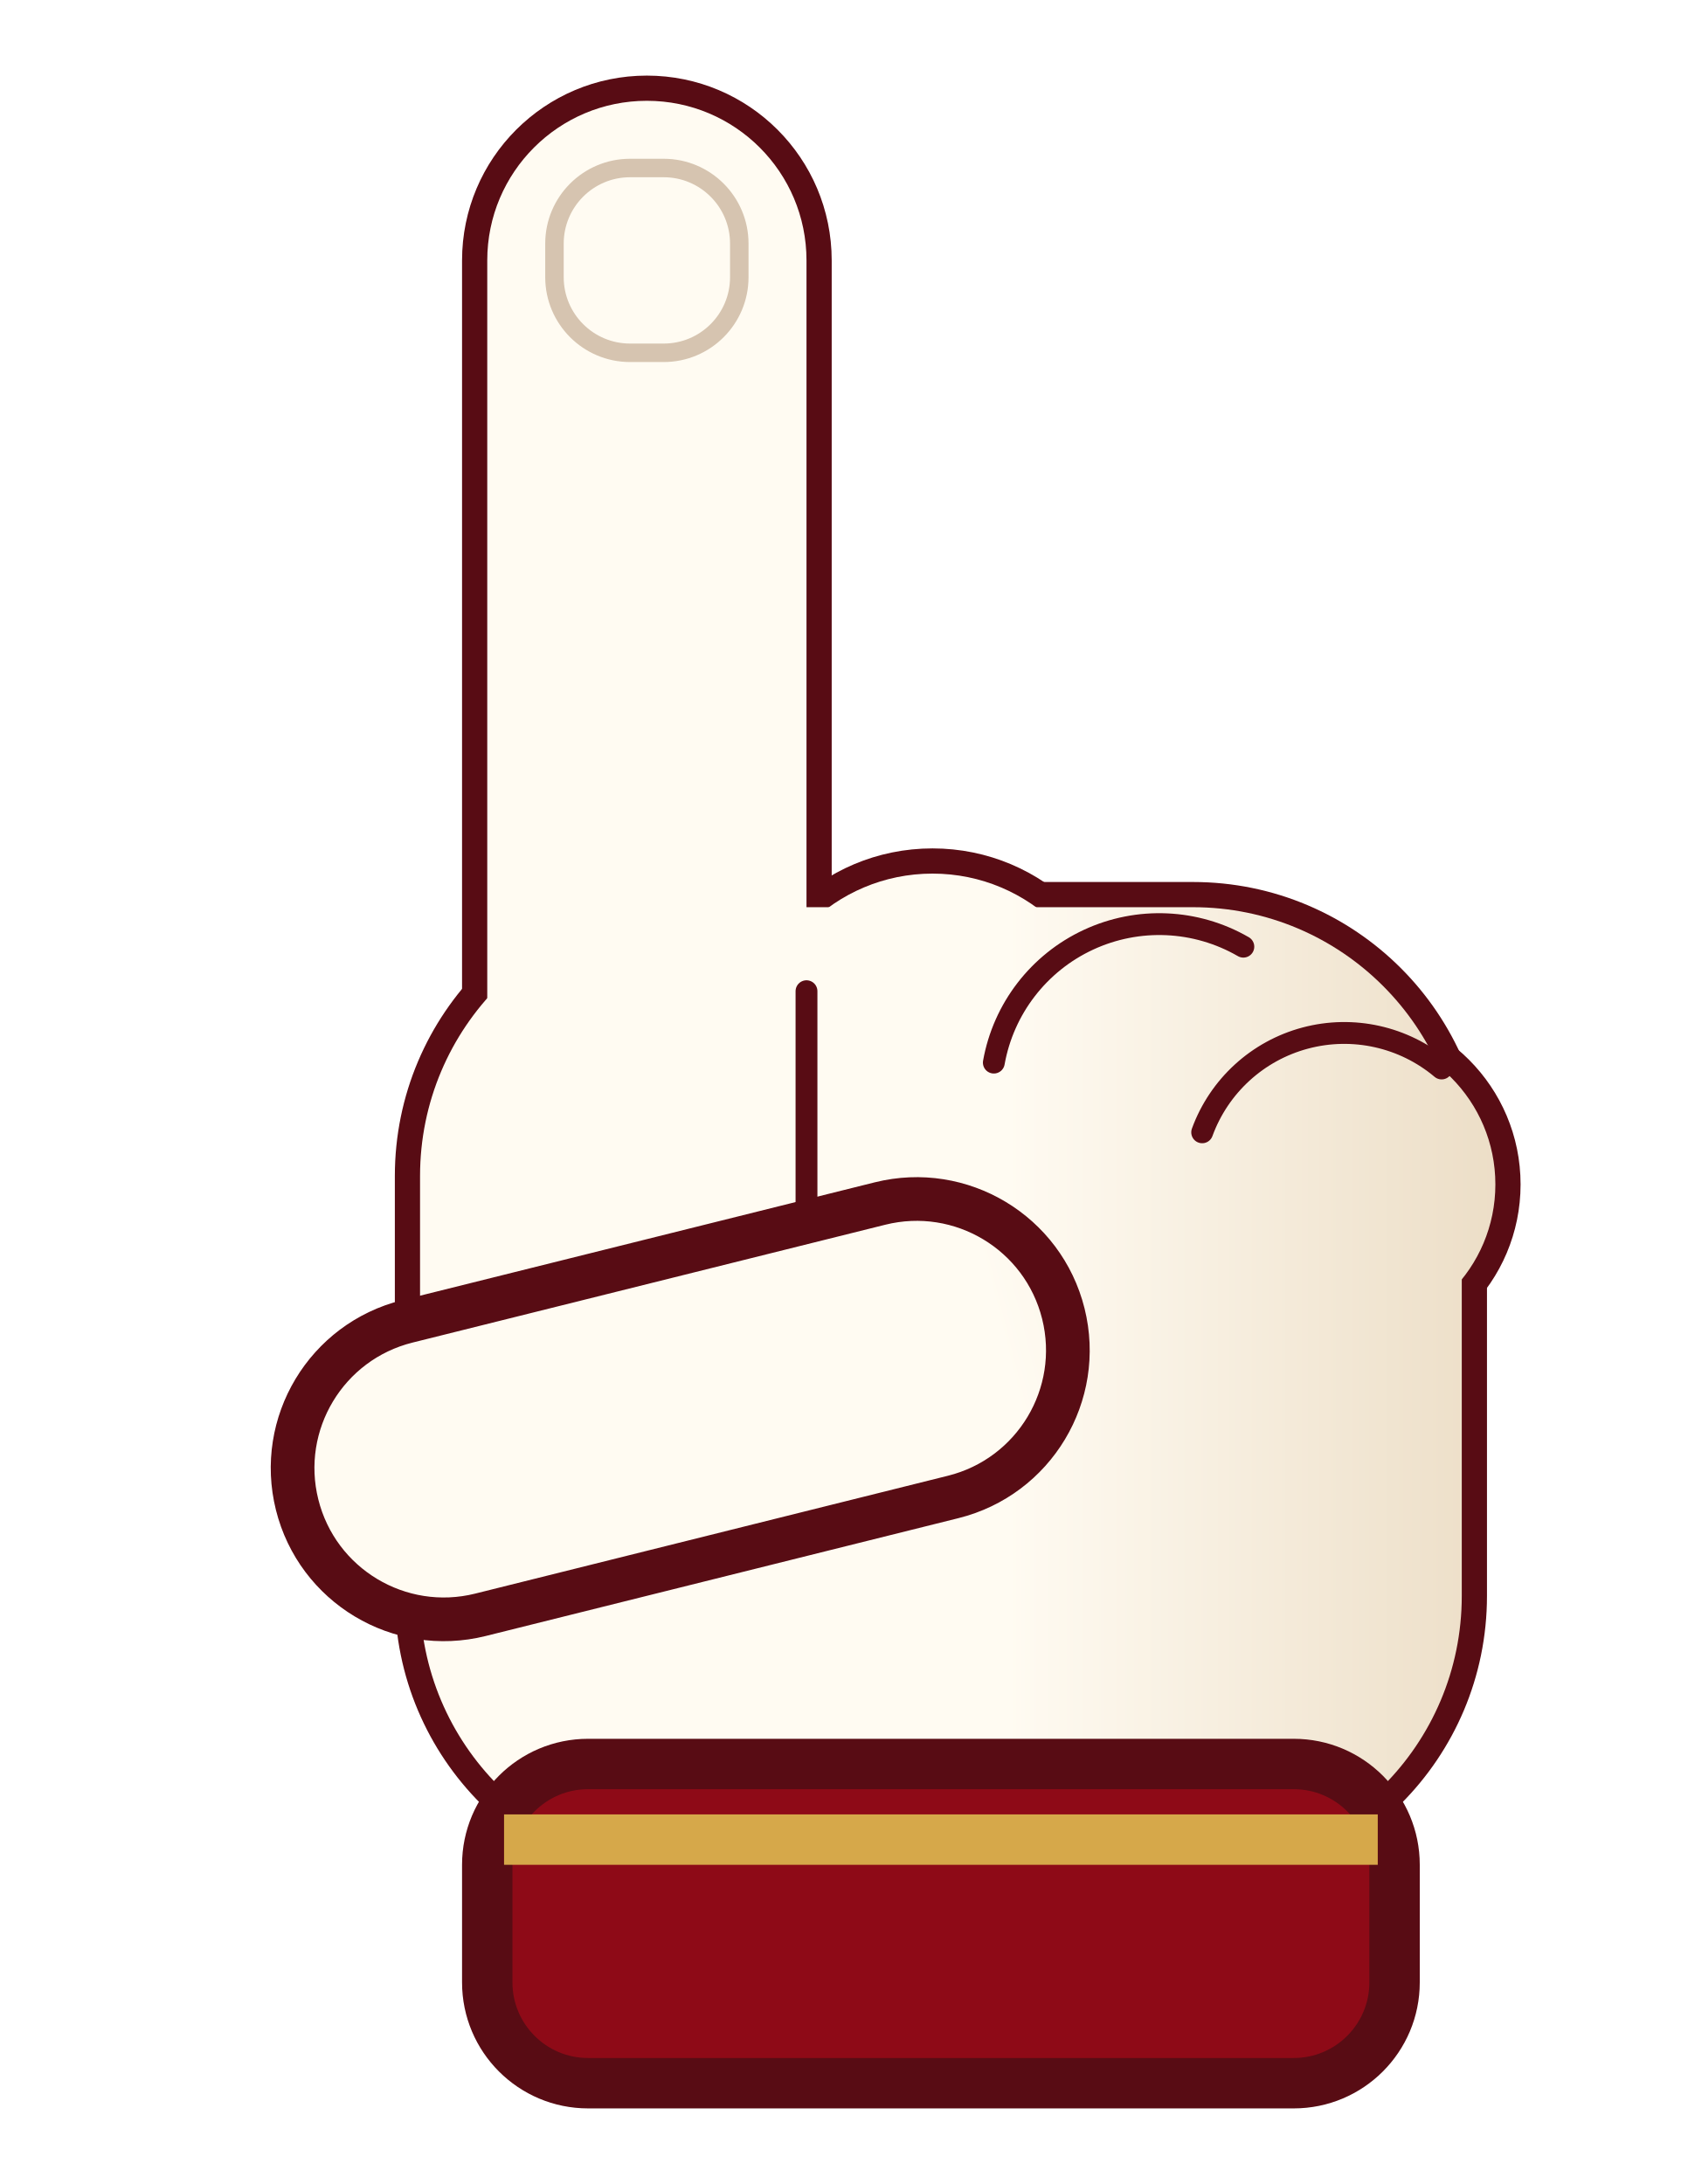
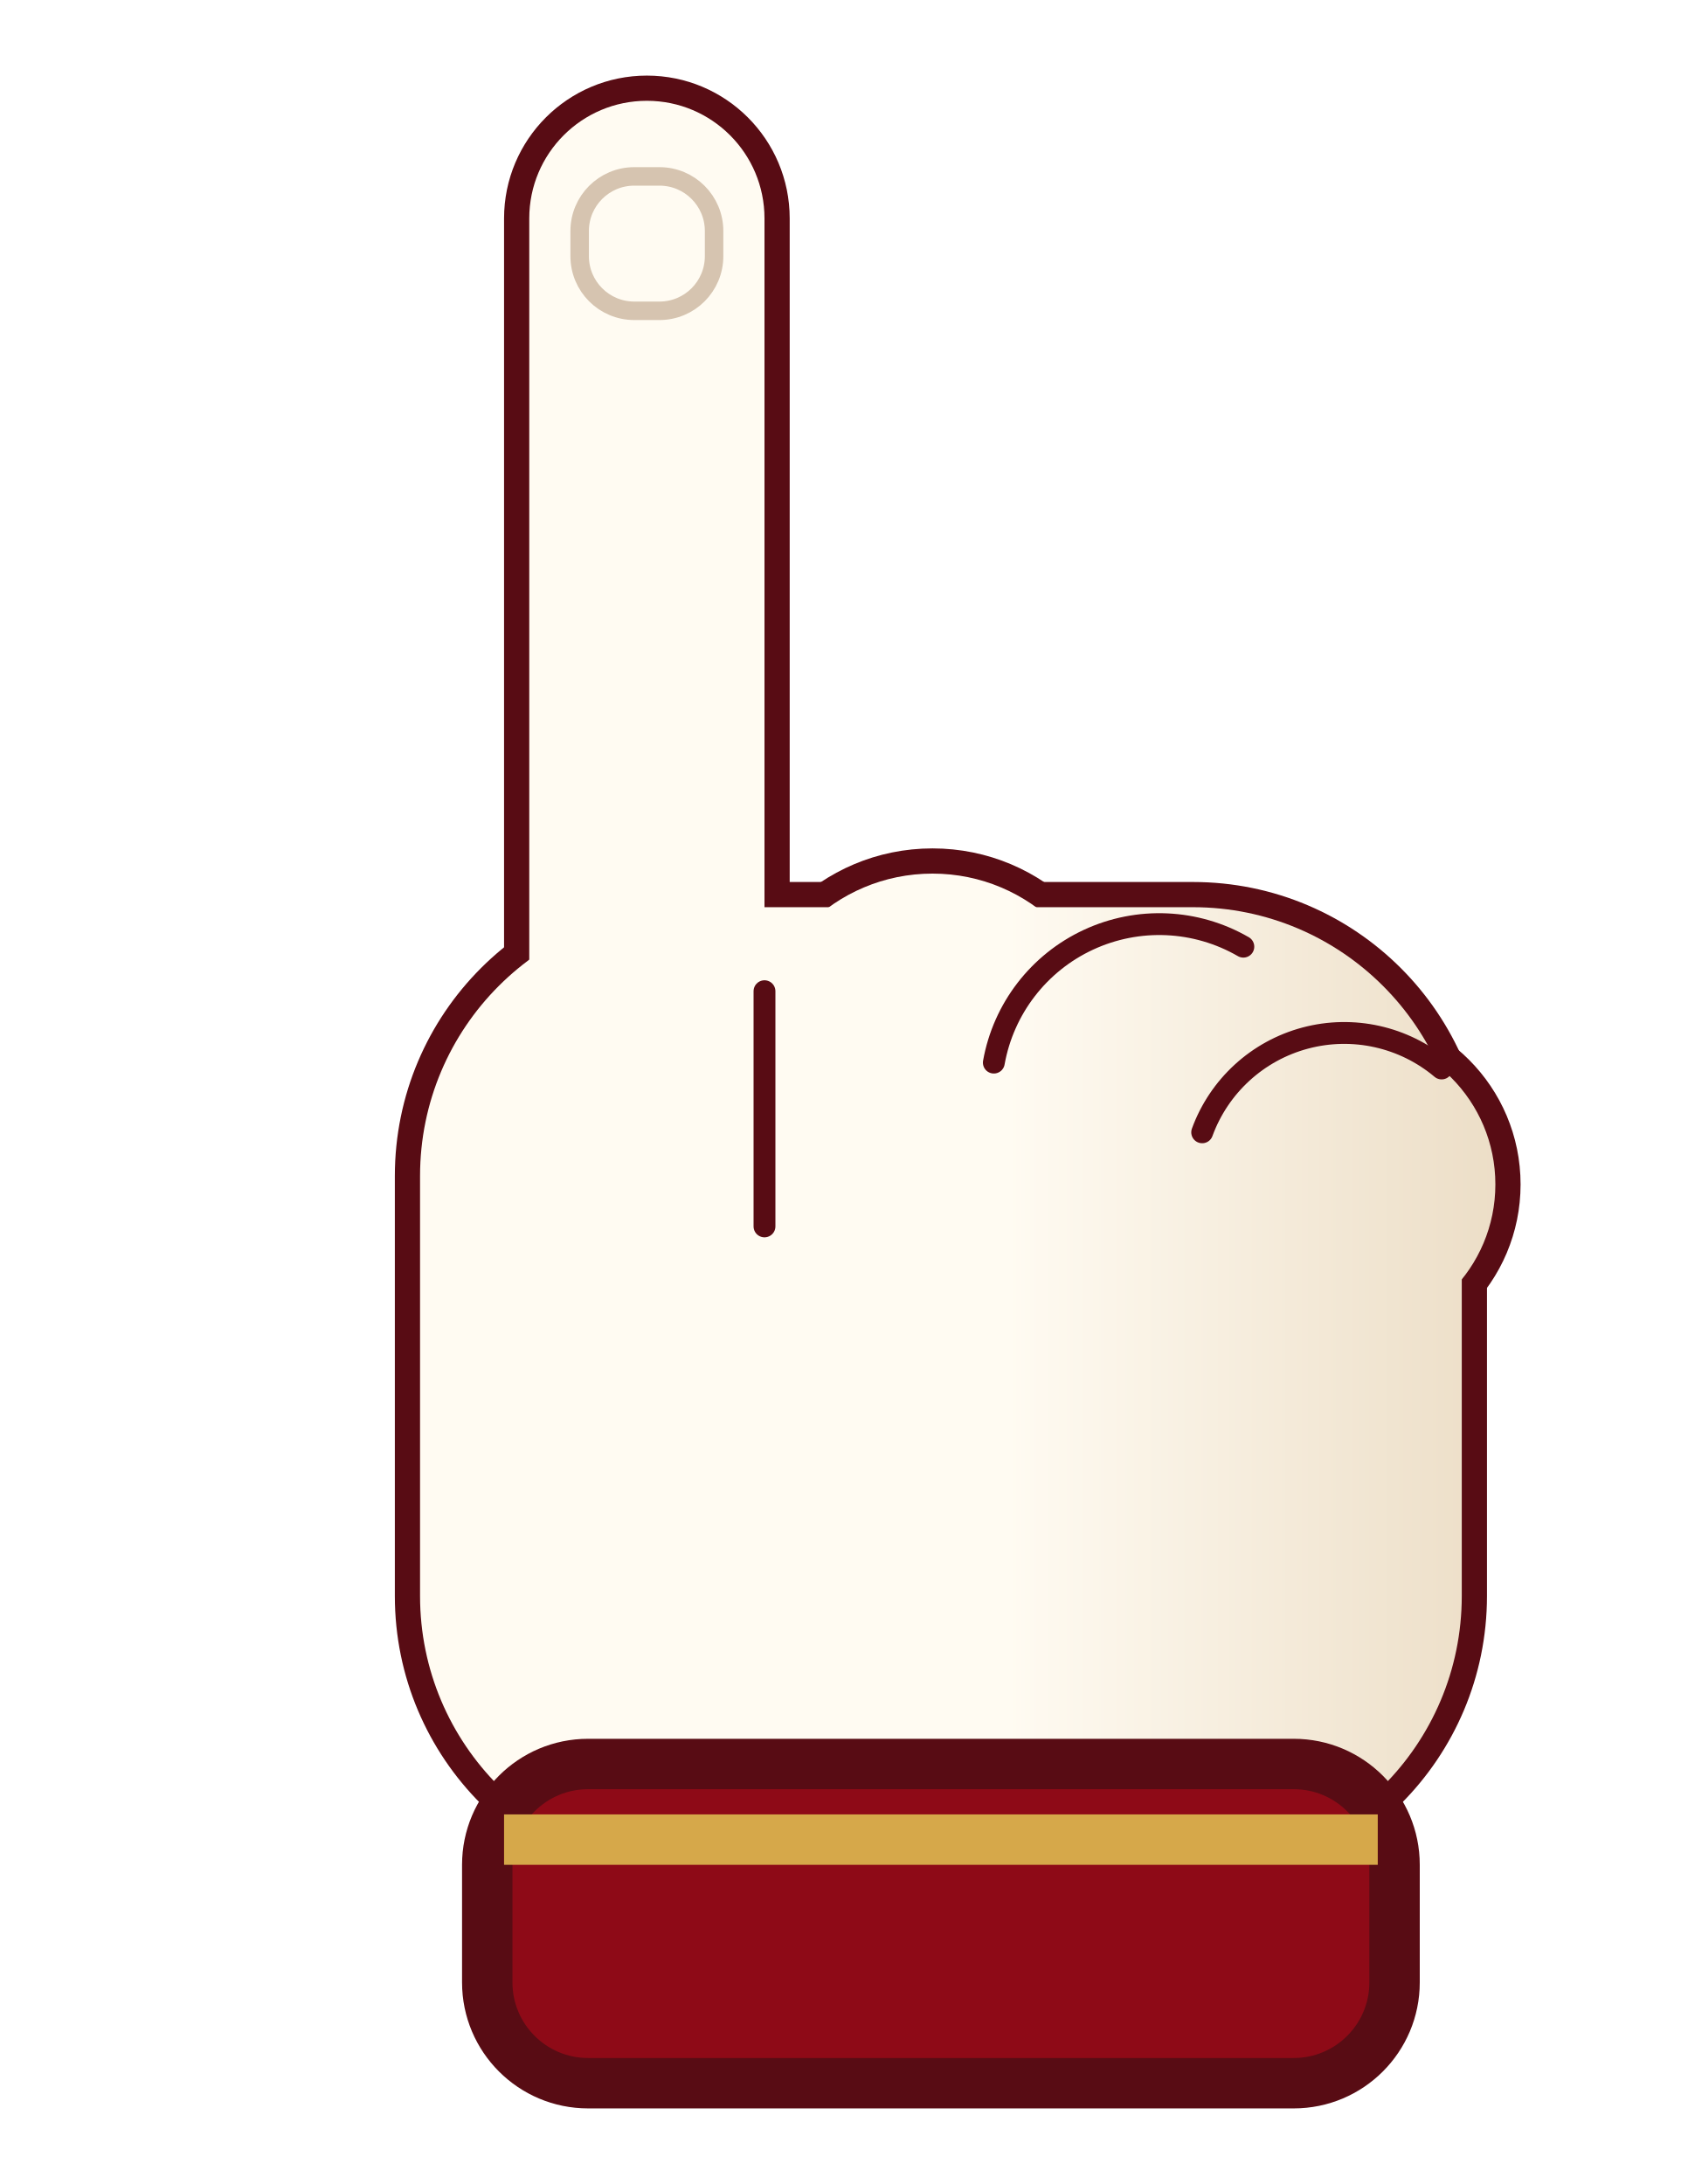
<svg xmlns="http://www.w3.org/2000/svg" width="200" height="260" viewBox="0 0 200 260">
  <defs>
    <linearGradient id="shade" gradientUnits="userSpaceOnUse" x1="120" y1="0" x2="182" y2="0">
      <stop offset="0" stop-color="#FFFBF2" />
      <stop offset="1" stop-color="#EBDCC4" />
    </linearGradient>
  </defs>
  <g id="Outline" fill="#580C14" stroke="#580C14" stroke-width="6" stroke-linejoin="round">
-     <rect x="58" y="12" width="38" height="138" rx="19" />
+     <rect x="63" y="12" width="28" height="138" rx="14" />
    <rect x="50" y="108" width="124" height="114" rx="32" />
    <circle cx="111" cy="125" r="21" />
    <circle cx="138" cy="130" r="20" />
    <circle cx="160" cy="141" r="18" />
  </g>
  <g id="Glove" fill="url(#shade)">
-     <rect x="58" y="12" width="38" height="138" rx="19" />
+     <rect x="63" y="12" width="28" height="138" rx="14" />
    <rect x="50" y="108" width="124" height="114" rx="32" />
    <circle cx="111" cy="125" r="21" />
    <circle cx="138" cy="130" r="20" />
    <circle cx="160" cy="141" r="18" />
  </g>
  <g id="Creases" fill="none" stroke="#580C14" stroke-width="2.6" stroke-linecap="round">
    <path d="M118.3 126.5 A20 20 0 0 1 148 112.7" />
    <path d="M143.1 134.8 A18 18 0 0 1 171.6 127.2" />
-     <path d="M96 118 L96 146" />
+     <path d="M91 118 L91 146" />
  </g>
-   <rect id="Nail" x="66" y="20" width="22" height="22" rx="9" fill="none" stroke="#D6C4B0" stroke-width="2.2" />
-   <g id="Thumb" transform="rotate(-14 80 168)">
-     <rect x="34" y="150" width="94" height="36" rx="18" fill="url(#shade)" stroke="#580C14" stroke-width="5.2" />
-   </g>
+   <rect id="Nail" x="69" y="21" width="16" height="16" rx="6.5" fill="none" stroke="#D6C4B0" stroke-width="2.2" />
  <rect id="Cuff" x="58" y="210" width="108" height="38" rx="12" fill="#8E0A17" stroke="#580C14" stroke-width="6" />
  <rect id="Band" x="60" y="216" width="104" height="6" fill="#D6A84A" />
</svg>
